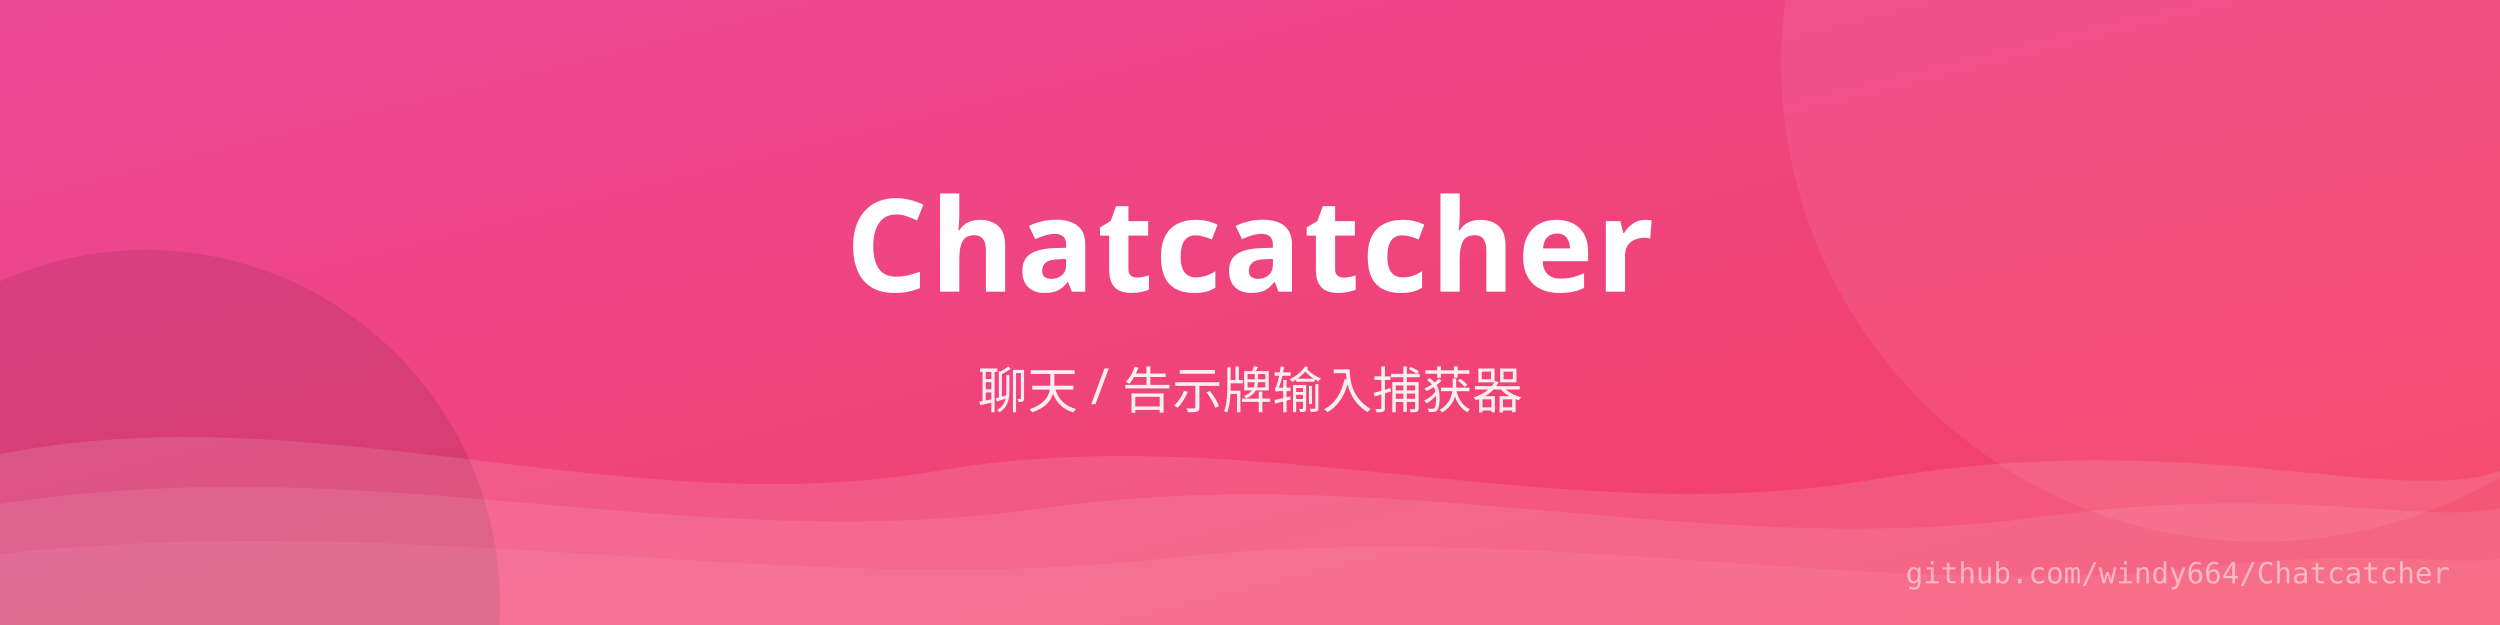
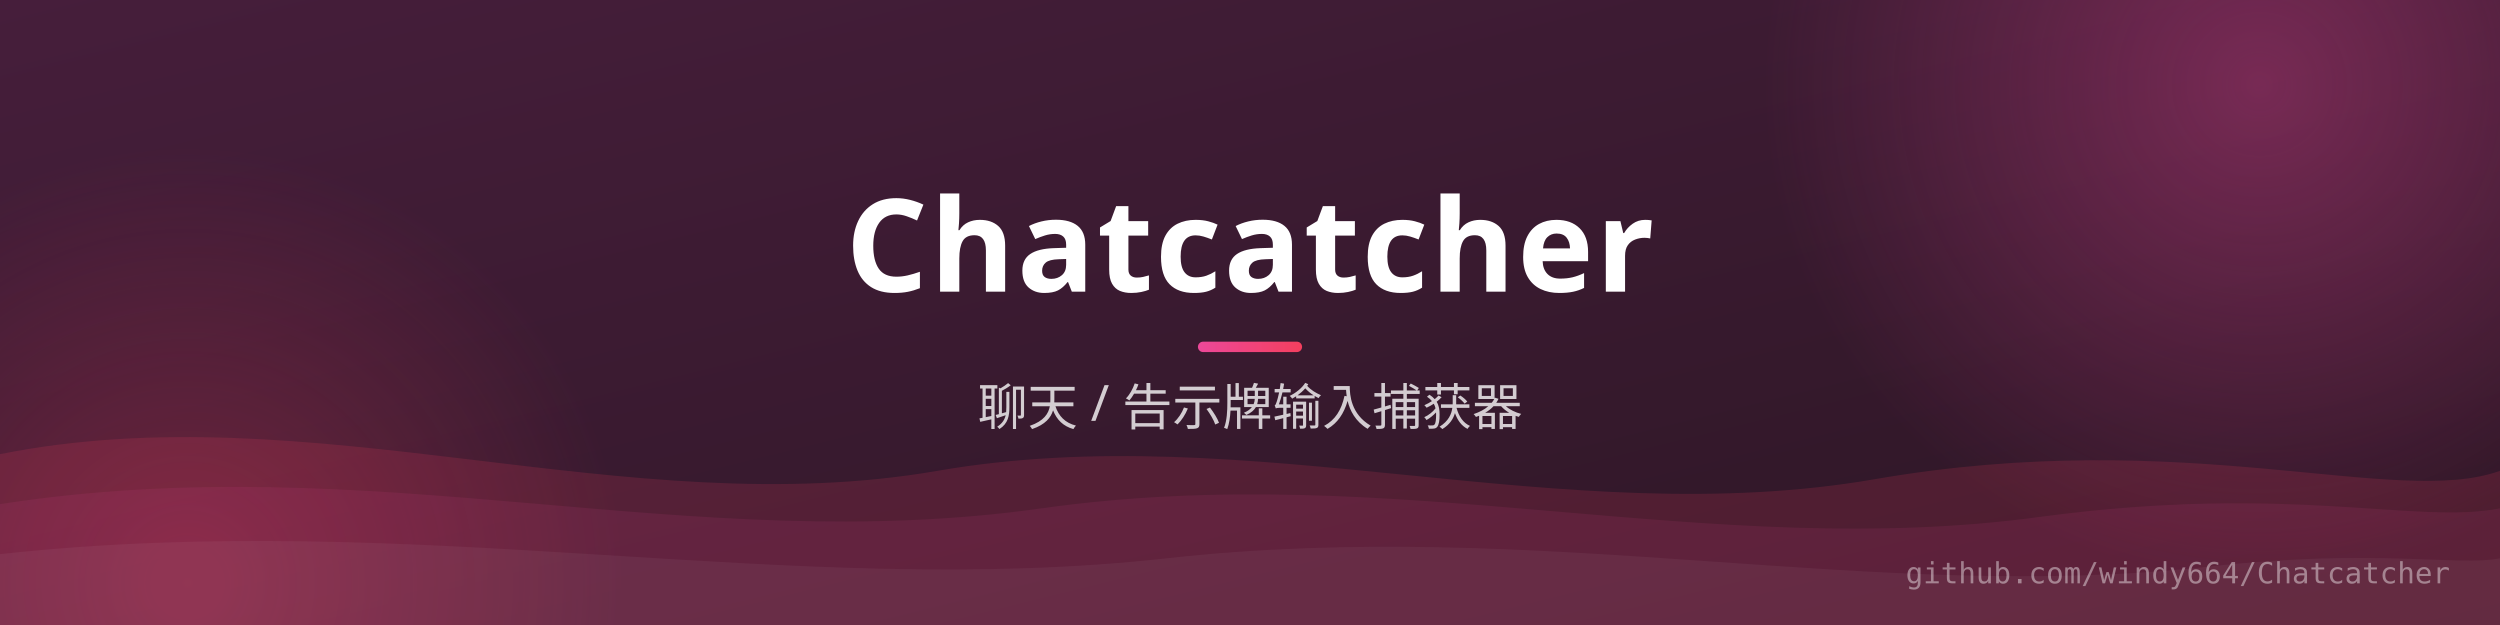
<svg xmlns="http://www.w3.org/2000/svg" width="1200" height="300" viewBox="0 0 1200 300" role="img" aria-label="Chatcatcher">
  <defs>
    <linearGradient id="bg" x1="0" y1="0" x2="1" y2="1">
+       <stop offset="0" stop-color="#461e3b" />
+       <stop offset="1" stop-color="#2c1624" />
+     </linearGradient>
+     <radialGradient id="glow1" cx="0.5" cy="0.5" r="0.5">
+       <stop offset="0" stop-color="#ec4899" stop-opacity="0.35" />
+       <stop offset="1" stop-color="#ec4899" stop-opacity="0" />
+     </radialGradient>
+     <radialGradient id="glow2" cx="0.5" cy="0.5" r="0.5">
+       <stop offset="0" stop-color="#f43f5e" stop-opacity="0.28" />
+       <stop offset="1" stop-color="#f43f5e" stop-opacity="0" />
+     </radialGradient>
+     <linearGradient id="accent" x1="0" y1="0" x2="1" y2="0">
      <stop offset="0" stop-color="#ec4899" />
      <stop offset="1" stop-color="#f43f5e" />
    </linearGradient>
  </defs>
  <rect width="1200" height="300" fill="url(#bg)" />
-   <circle cx="1085" cy="30" r="230" fill="#ffffff" opacity="0.07" />
-   <circle cx="70" cy="290" r="170" fill="#000000" opacity="0.10" />
-   <path d="M0,218 C150,188 300,252 450,226 C600,200 750,256 900,230 C1050,204 1150,244 1200,226 L1200,300 L0,300 Z" fill="#ffffff" opacity="0.12" />
-   <path d="M0,242 C180,214 330,268 500,244 C670,220 820,270 980,248 C1100,232 1160,252 1200,244 L1200,300 L0,300 Z" fill="#ffffff" opacity="0.09" />
-   <path d="M0,266 C200,244 380,288 560,268 C740,248 900,290 1060,272 C1140,263 1180,272 1200,268 L1200,300 L0,300 Z" fill="#ffffff" opacity="0.06" />
+   <circle cx="1085" cy="40" r="240" fill="url(#glow1)" />
+   <circle cx="90" cy="280" r="210" fill="url(#glow2)" />
+   <path d="M0,218 C150,188 300,252 450,226 C600,200 750,256 900,230 C1050,204 1150,244 1200,226 L1200,300 L0,300 Z" fill="#f43f5e" opacity="0.16" />
+   <path d="M0,242 C180,214 330,268 500,244 C670,220 820,270 980,248 C1100,232 1160,252 1200,244 L1200,300 L0,300 Z" fill="#ec4899" opacity="0.1" />
+   <path d="M0,266 C200,244 380,288 560,268 C740,248 900,290 1060,272 C1140,263 1180,272 1200,268 L1200,300 L0,300 Z" fill="#ffffff" opacity="0.05" />
  <text x="600" y="140" text-anchor="middle" font-family="'Segoe UI','PingFang SC','Noto Sans SC','Microsoft YaHei',sans-serif" font-size="62" font-weight="700" fill="#ffffff" letter-spacing="1">Chatcatcher</text>
-   <text x="600" y="196" text-anchor="middle" font-family="'Segoe UI','PingFang SC','Noto Sans SC','Microsoft YaHei',sans-serif" font-size="24" fill="#ffffff" opacity="0.9">聊天 / 告示牌输入捕获器</text>
-   <text x="1176" y="280" text-anchor="end" font-family="ui-monospace,'Cascadia Code',Consolas,monospace" font-size="14" fill="#ffffff" opacity="0.5">github.com/windy664/Chatcatcher</text>
+   <rect x="575" y="164" width="50" height="5" rx="2.5" fill="url(#accent)" />
+   <text x="600" y="204" text-anchor="middle" font-family="'Segoe UI','PingFang SC','Noto Sans SC','Microsoft YaHei',sans-serif" font-size="24" fill="#ffffff" opacity="0.78">聊天 / 告示牌输入捕获器</text>
+   <text x="1176" y="280" text-anchor="end" font-family="ui-monospace,'Cascadia Code',Consolas,monospace" font-size="14" fill="#ffffff" opacity="0.42">github.com/windy664/Chatcatcher</text>
</svg>
